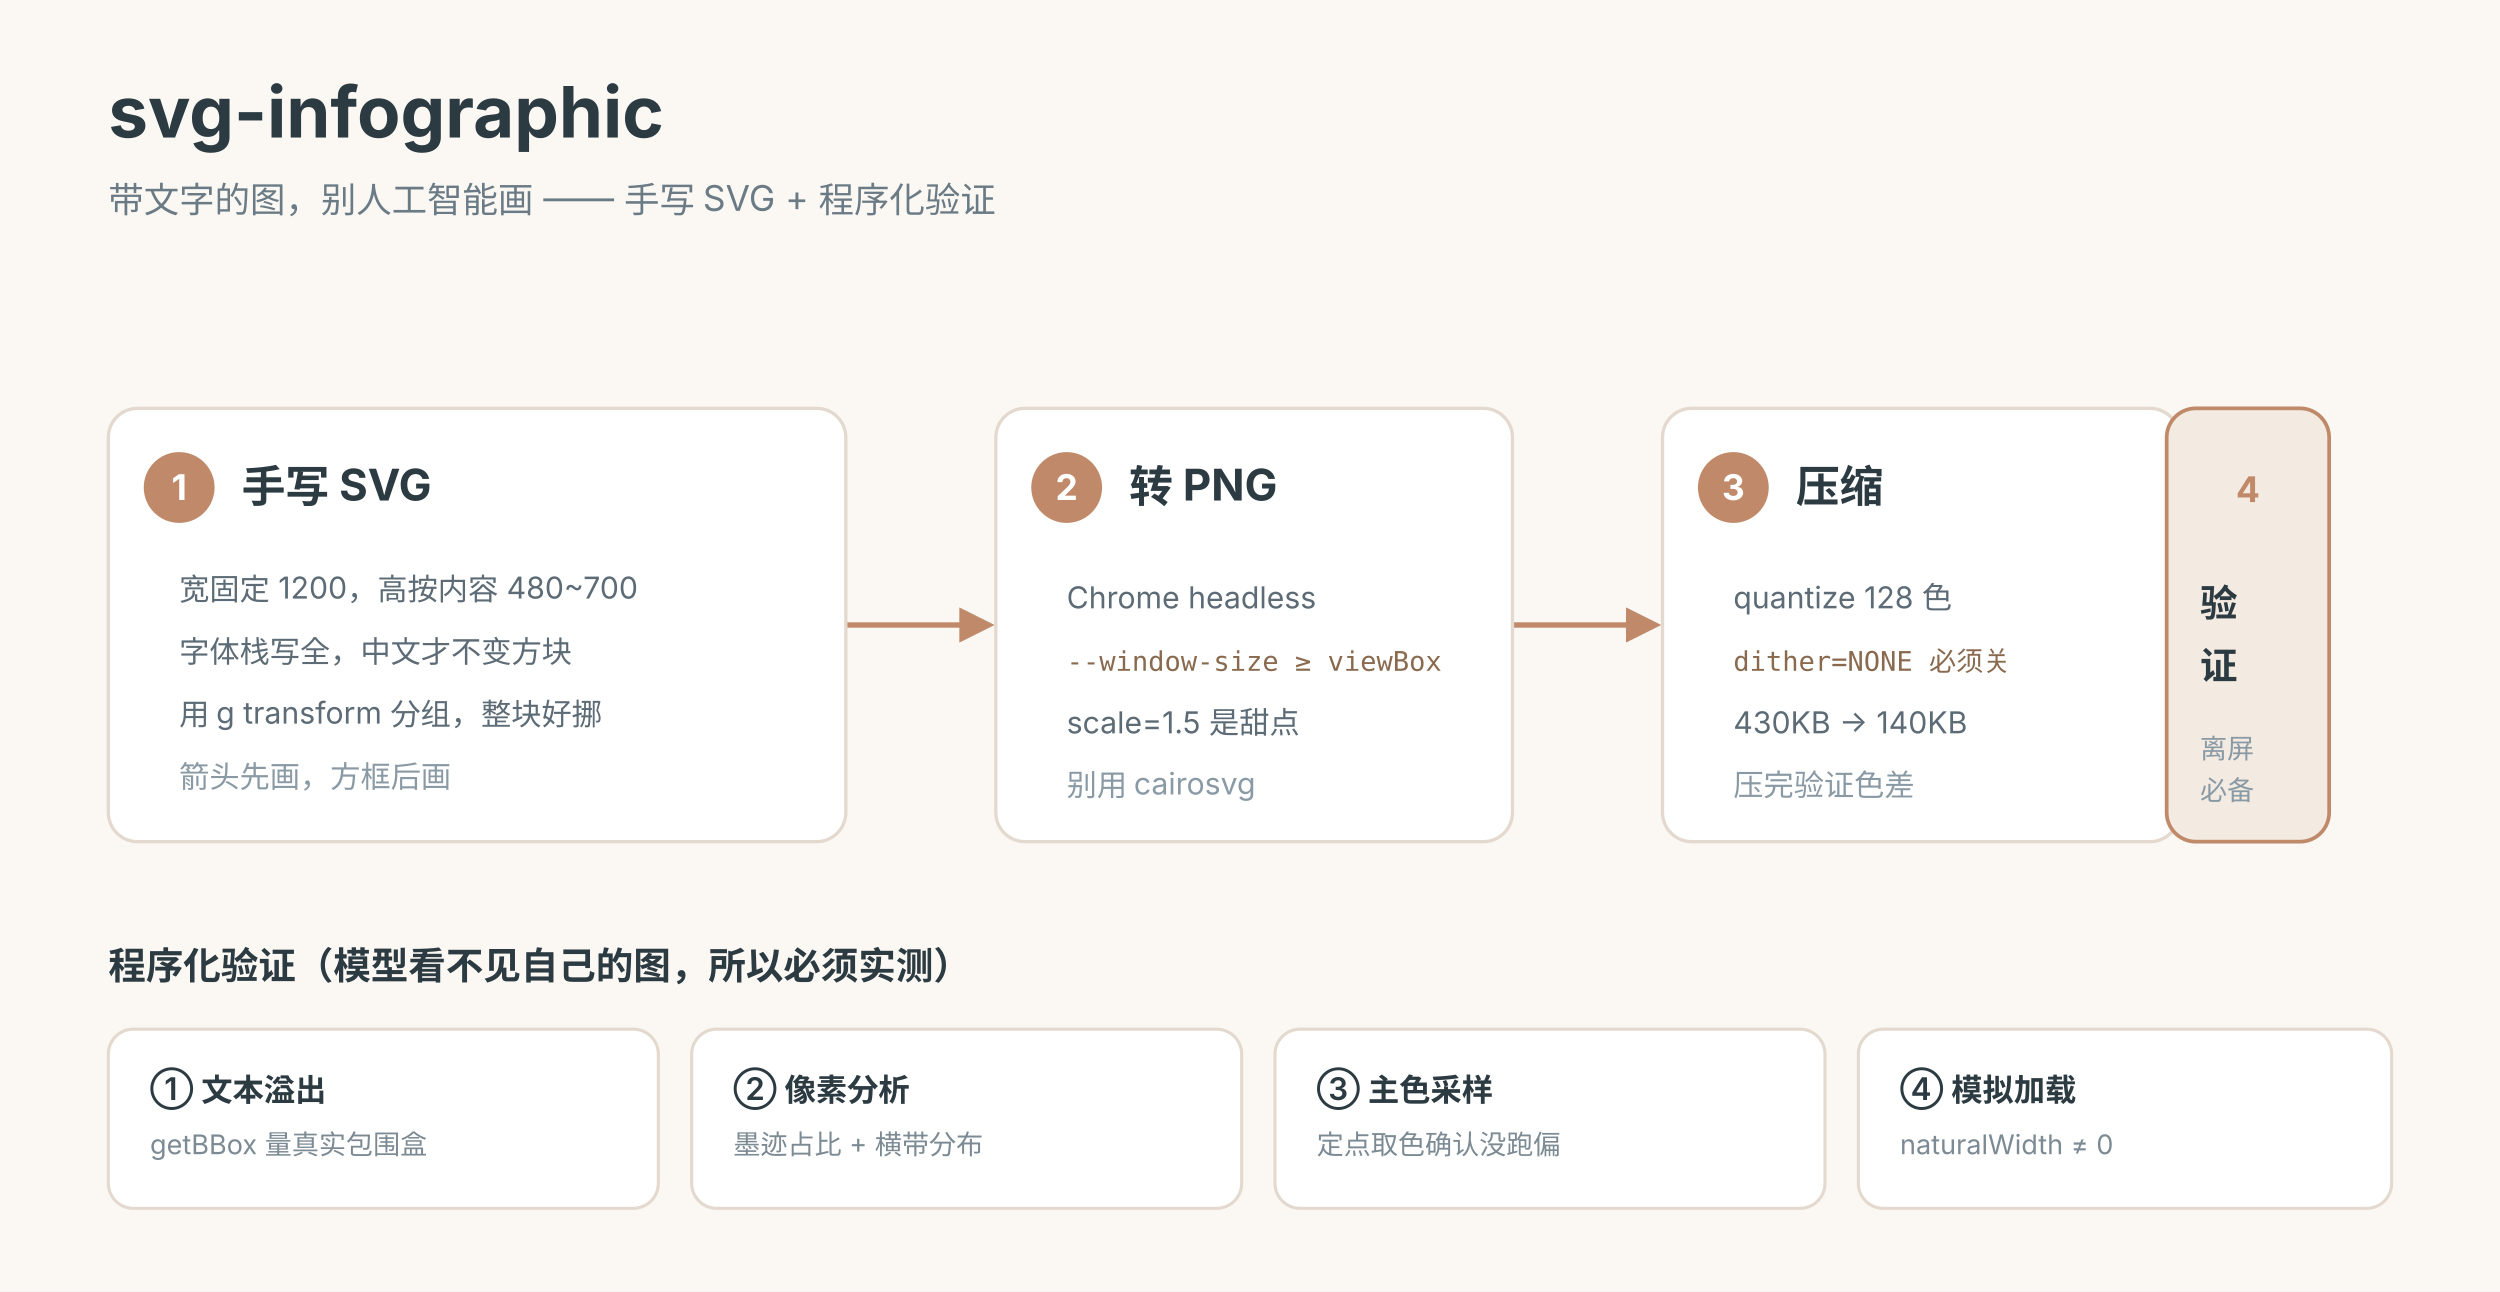
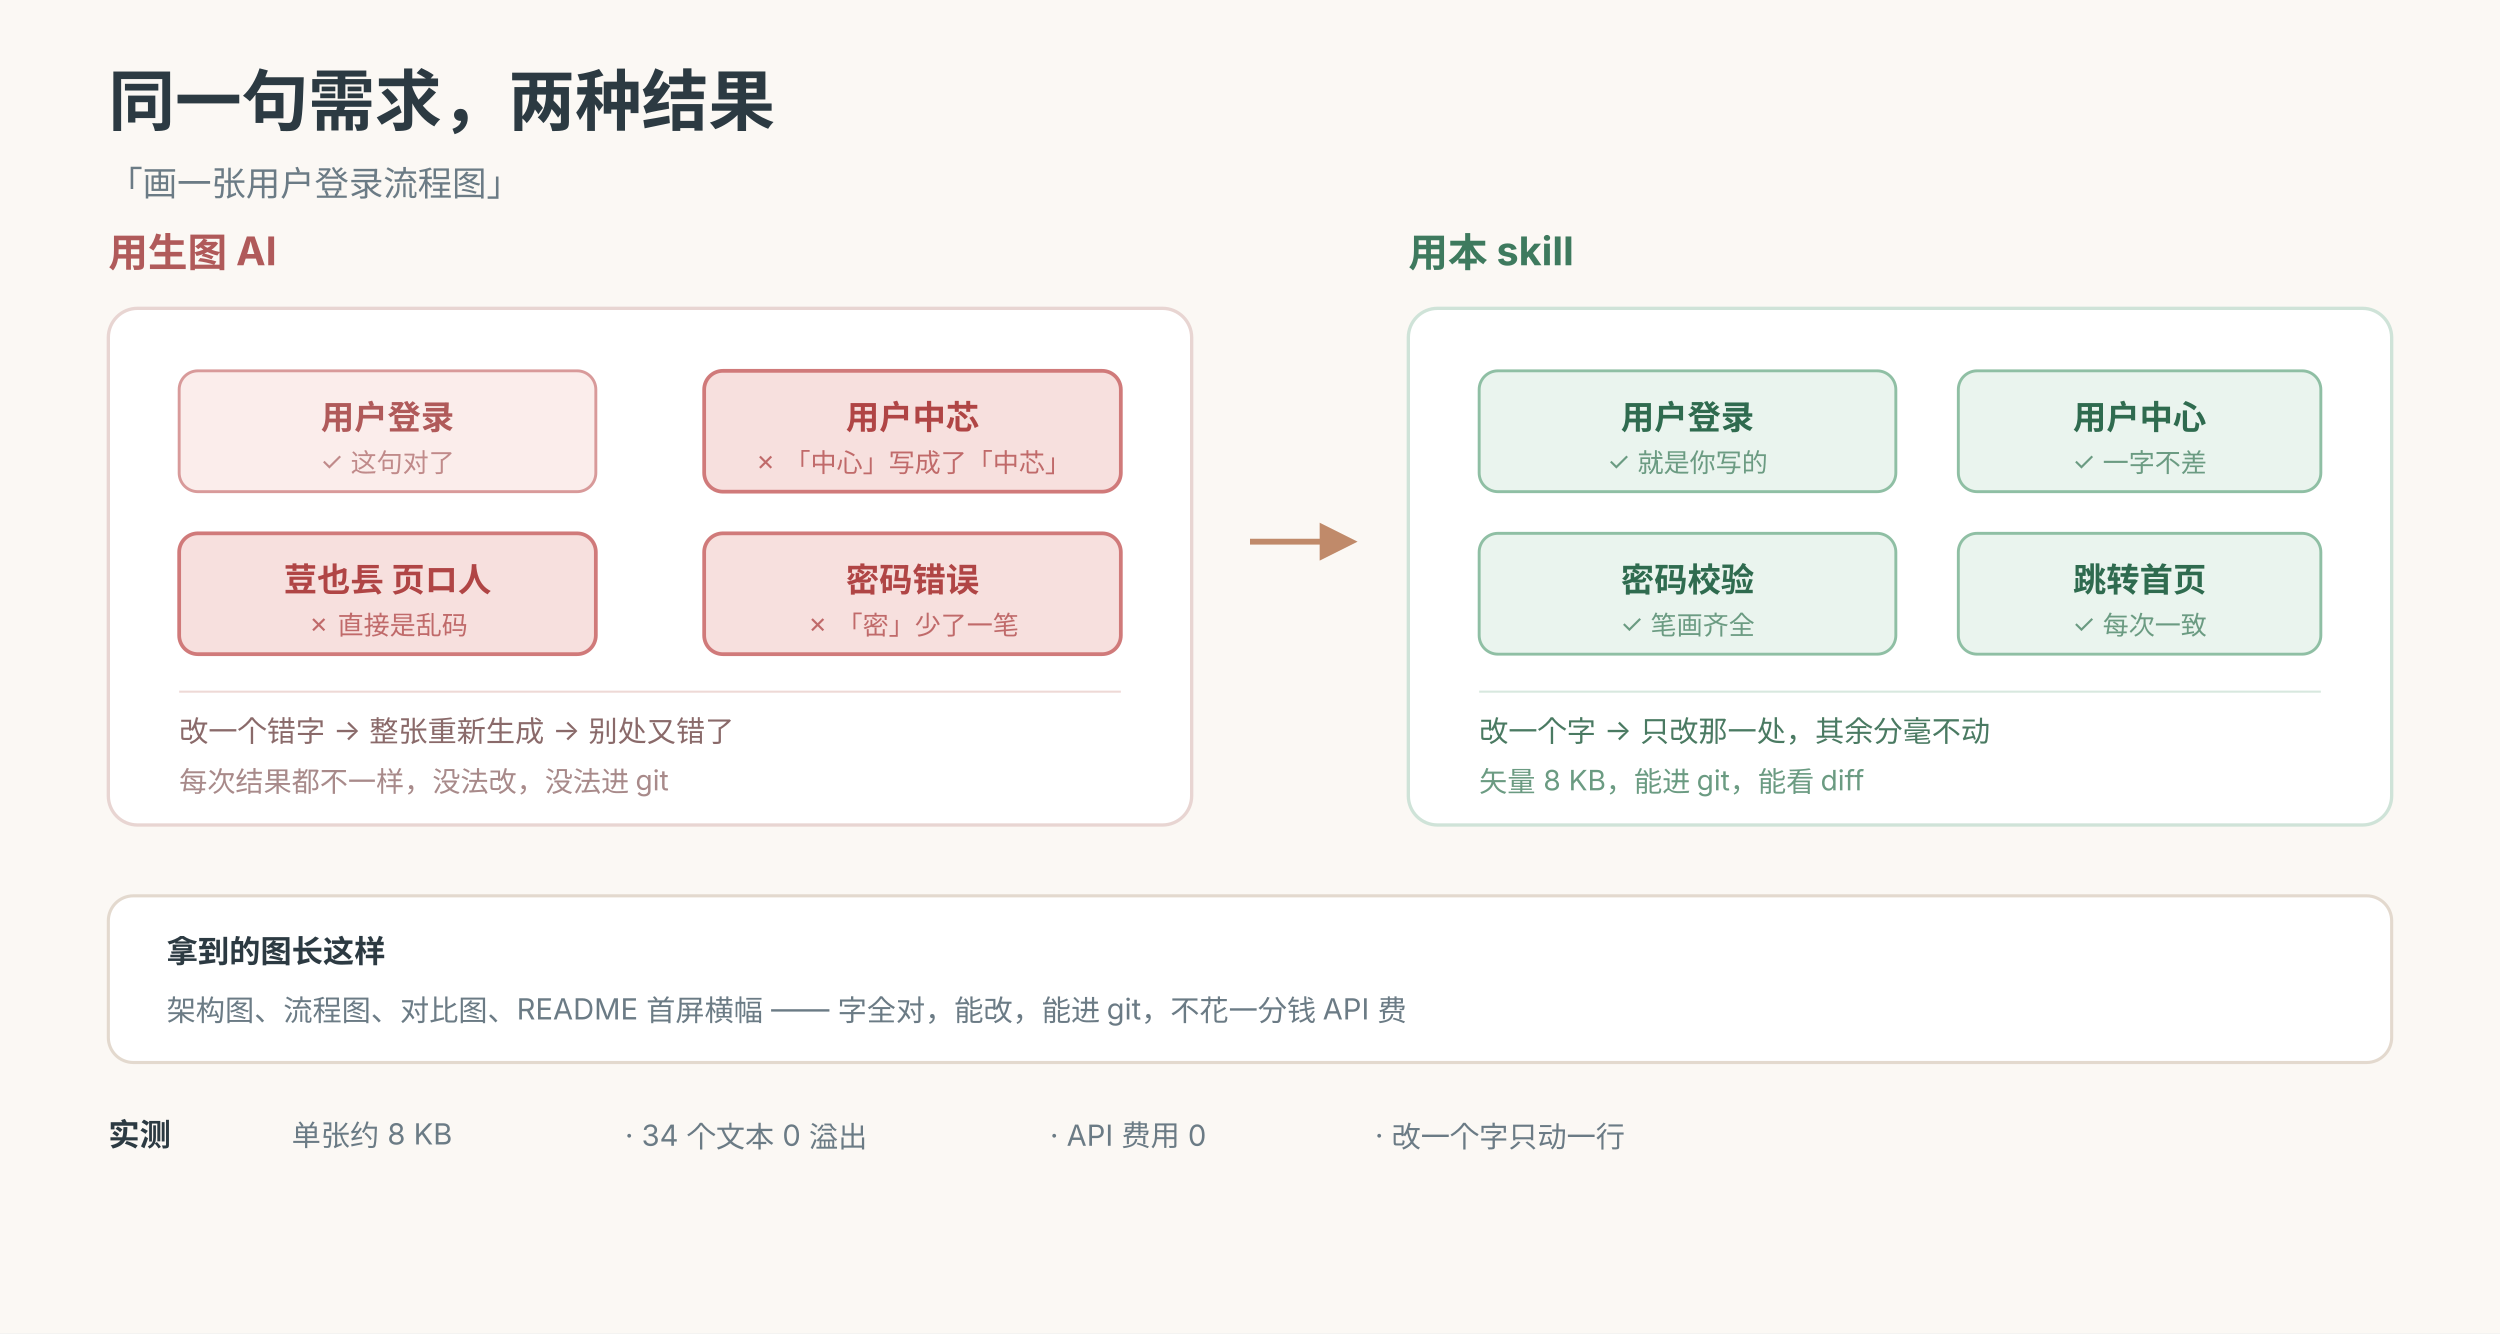
- <svg xmlns="http://www.w3.org/2000/svg" viewBox="0 0 1200 620" width="1200" height="620" role="img" aria-label="svg-infographic：不用生图 AI，手写 SVG 做带准确文字的信息图">
+ <svg xmlns="http://www.w3.org/2000/svg" viewBox="0 0 1200 640" width="1200" height="640" role="img" aria-label="生图 AI 把字画错，本 skill 每个字都写对">
  <defs>
-     <marker id="arr" viewBox="0 0 10 10" refX="8" refY="5" markerWidth="6.5" markerHeight="6.5" orient="auto">
+     <marker id="aw" viewBox="0 0 10 10" refX="8" refY="5" markerWidth="6.5" markerHeight="6.5" orient="auto">
      <path d="M0 0 L10 5 L0 10 z" fill="#C08A6A" />
    </marker>
-     <marker id="arrD" viewBox="0 0 10 10" refX="8" refY="5" markerWidth="6.5" markerHeight="6.5" orient="auto">
-       <path d="M0 0 L10 5 L0 10 z" fill="#8A9AA5" />
-     </marker>
  </defs>
-   <rect width="1200" height="620" fill="#FBF8F4" />
-   <text x="52" y="66" font-family="ui-sans-serif,-apple-system,'PingFang SC','Microsoft YaHei',sans-serif" font-size="34" font-weight="700" fill="#2C3A42">svg-infographic</text>
-   <text x="52" y="102" font-family="ui-sans-serif,-apple-system,'PingFang SC','Microsoft YaHei',sans-serif" font-size="17" fill="#6B7B85">带文字的图，别人工智能画 —— 手写 SVG + 程序化验证</text>
-   <path d="M406 300 L474 300" stroke="#C08A6A" stroke-width="2.6" marker-end="url(#arr)" />
-   <path d="M726 300 L794 300" stroke="#C08A6A" stroke-width="2.6" marker-end="url(#arr)" />
-   <path d="M1046 300 L1114 300" stroke="#C08A6A" stroke-width="2.6" marker-end="url(#arr)" />
-   <g transform="translate(52,196)">
-     <rect width="354" height="208" rx="14" fill="#FFFFFF" stroke="#E3D9CE" stroke-width="1.6" />
-     <circle cx="34" cy="38" r="17" fill="#C08A6A" />
-     <text x="34" y="44" text-anchor="middle" font-family="ui-sans-serif,-apple-system,sans-serif" font-size="17" font-weight="700" fill="#FFFFFF">1</text>
-     <text x="64" y="45" font-family="ui-sans-serif,-apple-system,'PingFang SC','Microsoft YaHei',sans-serif" font-size="21" font-weight="700" fill="#2C3A42">手写 SVG</text>
-     <text x="34" y="92" font-family="ui-sans-serif,-apple-system,'PingFang SC','Microsoft YaHei',sans-serif" font-size="14.5" fill="#5C6B75">宽固定 1200，高按内容 480~700</text>
-     <text x="34" y="122" font-family="ui-sans-serif,-apple-system,'PingFang SC','Microsoft YaHei',sans-serif" font-size="14.5" fill="#5C6B75">字体栈写全，中文才不变方块</text>
-     <text x="34" y="152" font-family="ui-sans-serif,-apple-system,'PingFang SC','Microsoft YaHei',sans-serif" font-size="14.5" fill="#5C6B75">用 g transform 分组，整块好挪</text>
-     <text x="34" y="182" font-family="ui-sans-serif,-apple-system,'PingFang SC','Microsoft YaHei',sans-serif" font-size="14.5" fill="#8A9AA5">箭头先画，方框后画</text>
+   <rect width="1200" height="640" fill="#FBF8F4" />
+   <text x="52" y="60" font-family="ui-sans-serif,-apple-system,'PingFang SC','Microsoft YaHei',sans-serif" font-size="32" font-weight="700" fill="#2C3A42">同一句需求，两种结果</text>
+   <text x="52" y="94" font-family="ui-sans-serif,-apple-system,'PingFang SC','Microsoft YaHei',sans-serif" font-size="16.5" fill="#6B7B85">「画一张用户登录流程图」</text>
+   <g transform="translate(52,128)">
+     <text x="0" y="0" font-family="ui-sans-serif,-apple-system,'PingFang SC','Microsoft YaHei',sans-serif" font-size="19" font-weight="700" fill="#B05A5A">用生图 AI</text>
+     <rect x="0" y="20" width="520" height="248" rx="14" fill="#FFFFFF" stroke="#E8D5D2" stroke-width="1.6" />
+     <rect x="34" y="50" width="200" height="58" rx="9" fill="#FBEDEB" stroke="#D89A9A" stroke-width="1.4" />
+     <text x="134" y="78" text-anchor="middle" font-family="ui-sans-serif,-apple-system,'PingFang SC','Microsoft YaHei',sans-serif" font-size="16" font-weight="600" fill="#B05A5A">用户登录</text>
+     <text x="134" y="98" text-anchor="middle" font-family="ui-sans-serif,-apple-system,'PingFang SC','Microsoft YaHei',sans-serif" font-size="12.5" fill="#C08A8A">✓ 这句对了</text>
+     <rect x="286" y="50" width="200" height="58" rx="9" fill="#F7E0DE" stroke="#D07A7A" stroke-width="1.8" />
+     <text x="386" y="78" text-anchor="middle" font-family="ui-sans-serif,-apple-system,'PingFang SC','Microsoft YaHei',sans-serif" font-size="16" font-weight="600" fill="#B04545">用户中芯</text>
+     <text x="386" y="98" text-anchor="middle" font-family="ui-sans-serif,-apple-system,'PingFang SC','Microsoft YaHei',sans-serif" font-size="12.5" fill="#C06A6A">✗ 「中心」写成了「中芯」</text>
+     <rect x="34" y="128" width="200" height="58" rx="9" fill="#F7E0DE" stroke="#D07A7A" stroke-width="1.8" />
+     <text x="134" y="156" text-anchor="middle" font-family="ui-sans-serif,-apple-system,'PingFang SC','Microsoft YaHei',sans-serif" font-size="16" font-weight="600" fill="#B04545">荳也镸 页ロ人</text>
+     <text x="134" y="176" text-anchor="middle" font-family="ui-sans-serif,-apple-system,'PingFang SC','Microsoft YaHei',sans-serif" font-size="12.5" fill="#C06A6A">✗ 直接是乱码</text>
+     <rect x="286" y="128" width="200" height="58" rx="9" fill="#F7E0DE" stroke="#D07A7A" stroke-width="1.8" />
+     <text x="386" y="156" text-anchor="middle" font-family="ui-sans-serif,-apple-system,'PingFang SC','Microsoft YaHei',sans-serif" font-size="16" font-weight="600" fill="#B04545">密码错误</text>
+     <text x="386" y="176" text-anchor="middle" font-family="ui-sans-serif,-apple-system,'PingFang SC','Microsoft YaHei',sans-serif" font-size="12.5" fill="#C06A6A">✗ 「密」少了一笔</text>
+     <line x1="34" y1="204" x2="486" y2="204" stroke="#EED9D6" stroke-width="1" />
+     <text x="34" y="228" font-family="ui-sans-serif,-apple-system,'PingFang SC','Microsoft YaHei',sans-serif" font-size="14" fill="#8A6A6A">改一个错字 → 整张重新生成 → 别处又错了</text>
+     <text x="34" y="252" font-family="ui-sans-serif,-apple-system,'PingFang SC','Microsoft YaHei',sans-serif" font-size="13.5" fill="#A88A8A">每次结果都不一样，没法改，没法进 git</text>
  </g>
-   <g transform="translate(478,196)">
-     <rect width="248" height="208" rx="14" fill="#FFFFFF" stroke="#E3D9CE" stroke-width="1.6" />
-     <circle cx="34" cy="38" r="17" fill="#C08A6A" />
-     <text x="34" y="44" text-anchor="middle" font-family="ui-sans-serif,-apple-system,sans-serif" font-size="17" font-weight="700" fill="#FFFFFF">2</text>
-     <text x="64" y="45" font-family="ui-sans-serif,-apple-system,'PingFang SC','Microsoft YaHei',sans-serif" font-size="21" font-weight="700" fill="#2C3A42">转 PNG</text>
-     <text x="34" y="96" font-family="ui-sans-serif,-apple-system,'PingFang SC','Microsoft YaHei',sans-serif" font-size="14.5" fill="#5C6B75">Chrome headless</text>
-     <text x="34" y="126" font-family="ui-monospace,Menlo,monospace" font-size="13" fill="#8A6A4F">--window-size ≥ viewBox</text>
-     <text x="34" y="156" font-family="ui-sans-serif,-apple-system,'PingFang SC','Microsoft YaHei',sans-serif" font-size="14.5" fill="#5C6B75">scale=1.5 是甜点</text>
-     <text x="34" y="186" font-family="ui-sans-serif,-apple-system,'PingFang SC','Microsoft YaHei',sans-serif" font-size="14.5" fill="#8A9AA5">别用 cairosvg</text>
+   <path d="M600 260 L648 260" stroke="#C08A6A" stroke-width="2.8" marker-end="url(#aw)" />
+   <g transform="translate(676,128)">
+     <text x="0" y="0" font-family="ui-sans-serif,-apple-system,'PingFang SC','Microsoft YaHei',sans-serif" font-size="19" font-weight="700" fill="#3E7A5E">用本 skill</text>
+     <rect x="0" y="20" width="472" height="248" rx="14" fill="#FFFFFF" stroke="#CFE3D8" stroke-width="1.6" />
+     <rect x="34" y="50" width="200" height="58" rx="9" fill="#EAF4EE" stroke="#8FBFA4" stroke-width="1.4" />
+     <text x="134" y="78" text-anchor="middle" font-family="ui-sans-serif,-apple-system,'PingFang SC','Microsoft YaHei',sans-serif" font-size="16" font-weight="600" fill="#2F6B4F">用户登录</text>
+     <text x="134" y="98" text-anchor="middle" font-family="ui-sans-serif,-apple-system,'PingFang SC','Microsoft YaHei',sans-serif" font-size="12.5" fill="#6B9B82">✓ 就是你写的</text>
+     <rect x="264" y="50" width="174" height="58" rx="9" fill="#EAF4EE" stroke="#8FBFA4" stroke-width="1.4" />
+     <text x="351" y="78" text-anchor="middle" font-family="ui-sans-serif,-apple-system,'PingFang SC','Microsoft YaHei',sans-serif" font-size="16" font-weight="600" fill="#2F6B4F">用户中心</text>
+     <text x="351" y="98" text-anchor="middle" font-family="ui-sans-serif,-apple-system,'PingFang SC','Microsoft YaHei',sans-serif" font-size="12.5" fill="#6B9B82">✓ 一字不差</text>
+     <rect x="34" y="128" width="200" height="58" rx="9" fill="#EAF4EE" stroke="#8FBFA4" stroke-width="1.4" />
+     <text x="134" y="156" text-anchor="middle" font-family="ui-sans-serif,-apple-system,'PingFang SC','Microsoft YaHei',sans-serif" font-size="16" font-weight="600" fill="#2F6B4F">密码校验</text>
+     <text x="134" y="176" text-anchor="middle" font-family="ui-sans-serif,-apple-system,'PingFang SC','Microsoft YaHei',sans-serif" font-size="12.5" fill="#6B9B82">✓ 笔画齐全</text>
+     <rect x="264" y="128" width="174" height="58" rx="9" fill="#EAF4EE" stroke="#8FBFA4" stroke-width="1.4" />
+     <text x="351" y="156" text-anchor="middle" font-family="ui-sans-serif,-apple-system,'PingFang SC','Microsoft YaHei',sans-serif" font-size="16" font-weight="600" fill="#2F6B4F">跳转首页</text>
+     <text x="351" y="176" text-anchor="middle" font-family="ui-sans-serif,-apple-system,'PingFang SC','Microsoft YaHei',sans-serif" font-size="12.5" fill="#6B9B82">✓ 每次一致</text>
+     <line x1="34" y1="204" x2="438" y2="204" stroke="#D8E8DF" stroke-width="1" />
+     <text x="34" y="228" font-family="ui-sans-serif,-apple-system,'PingFang SC','Microsoft YaHei',sans-serif" font-size="14" fill="#4A7A62">改一个字 → 只改那一处，其余分毫不动</text>
+     <text x="34" y="252" font-family="ui-sans-serif,-apple-system,'PingFang SC','Microsoft YaHei',sans-serif" font-size="13.5" fill="#6B9B82">矢量 8 KB，能进 git，能看 diff</text>
  </g>
-   <g transform="translate(798,196)">
-     <rect width="248" height="208" rx="14" fill="#FFFFFF" stroke="#E3D9CE" stroke-width="1.6" />
-     <circle cx="34" cy="38" r="17" fill="#C08A6A" />
-     <text x="34" y="44" text-anchor="middle" font-family="ui-sans-serif,-apple-system,sans-serif" font-size="17" font-weight="700" fill="#FFFFFF">3</text>
-     <text x="64" y="45" font-family="ui-sans-serif,-apple-system,'PingFang SC','Microsoft YaHei',sans-serif" font-size="21" font-weight="700" fill="#2C3A42">压缩</text>
-     <text x="34" y="96" font-family="ui-sans-serif,-apple-system,'PingFang SC','Microsoft YaHei',sans-serif" font-size="14.5" fill="#5C6B75">quantize 128 色</text>
-     <text x="34" y="126" font-family="ui-monospace,Menlo,monospace" font-size="13" fill="#8A6A4F">dither=NONE 必须关</text>
-     <text x="34" y="156" font-family="ui-sans-serif,-apple-system,'PingFang SC','Microsoft YaHei',sans-serif" font-size="14.5" fill="#5C6B75">430KB → 140KB</text>
-     <text x="34" y="186" font-family="ui-sans-serif,-apple-system,'PingFang SC','Microsoft YaHei',sans-serif" font-size="14.5" fill="#8A9AA5">压完验证色差</text>
+   <g transform="translate(52,430)">
+     <rect width="1096" height="80" rx="12" fill="#FFFFFF" stroke="#E3D9CE" stroke-width="1.5" />
+     <text x="28" y="32" font-family="ui-sans-serif,-apple-system,'PingFang SC','Microsoft YaHei',sans-serif" font-size="15" font-weight="700" fill="#2C3A42">拿到的图长这样</text>
+     <text x="28" y="60" font-family="ui-sans-serif,-apple-system,'PingFang SC','Microsoft YaHei',sans-serif" font-size="14" fill="#6B7B85">架构图、流程图、对比图、README 首屏横幅 —— 字全对，能改，能进 git，不花一分钱 API 费</text>
  </g>
-   <g transform="translate(1118,196)">
-     <rect x="-78" width="78" height="208" rx="14" fill="#F3EBE2" stroke="#C08A6A" stroke-width="1.8" />
-     <text x="-39" y="45" text-anchor="middle" font-family="ui-sans-serif,-apple-system,sans-serif" font-size="17" font-weight="700" fill="#C08A6A">4</text>
-     <text x="-62" y="100" font-family="ui-sans-serif,-apple-system,'PingFang SC','Microsoft YaHei',sans-serif" font-size="18" font-weight="700" fill="#2C3A42">验</text>
-     <text x="-62" y="130" font-family="ui-sans-serif,-apple-system,'PingFang SC','Microsoft YaHei',sans-serif" font-size="18" font-weight="700" fill="#2C3A42">证</text>
-     <text x="-62" y="168" font-family="ui-sans-serif,-apple-system,'PingFang SC','Microsoft YaHei',sans-serif" font-size="13" fill="#8A9AA5">离屏</text>
-     <text x="-62" y="188" font-family="ui-sans-serif,-apple-system,'PingFang SC','Microsoft YaHei',sans-serif" font-size="13" fill="#8A9AA5">必备</text>
-   </g>
-   <text x="52" y="470" font-family="ui-sans-serif,-apple-system,'PingFang SC','Microsoft YaHei',sans-serif" font-size="18" font-weight="700" fill="#2C3A42">程序化验证（模型看不见自己的图，所以必须实测）</text>
-   <g transform="translate(52,494)">
-     <rect width="264" height="86" rx="12" fill="#FFFFFF" stroke="#E3D9CE" stroke-width="1.5" />
-     <text x="20" y="34" font-family="ui-sans-serif,-apple-system,'PingFang SC','Microsoft YaHei',sans-serif" font-size="15" font-weight="600" fill="#2C3A42">① 文本溢出</text>
-     <text x="20" y="60" font-family="ui-sans-serif,-apple-system,'PingFang SC','Microsoft YaHei',sans-serif" font-size="13" fill="#7C8A94">getBBox 量真实包围盒</text>
-   </g>
-   <g transform="translate(332,494)">
-     <rect width="264" height="86" rx="12" fill="#FFFFFF" stroke="#E3D9CE" stroke-width="1.5" />
-     <text x="20" y="34" font-family="ui-sans-serif,-apple-system,'PingFang SC','Microsoft YaHei',sans-serif" font-size="15" font-weight="600" fill="#2C3A42">② 像素分析</text>
-     <text x="20" y="60" font-family="ui-sans-serif,-apple-system,'PingFang SC','Microsoft YaHei',sans-serif" font-size="13" fill="#7C8A94">墨迹占比 + 横带分布</text>
-   </g>
-   <g transform="translate(612,494)">
-     <rect width="264" height="86" rx="12" fill="#FFFFFF" stroke="#E3D9CE" stroke-width="1.5" />
-     <text x="20" y="34" font-family="ui-sans-serif,-apple-system,'PingFang SC','Microsoft YaHei',sans-serif" font-size="15" font-weight="600" fill="#2C3A42">③ 主色采样</text>
-     <text x="20" y="60" font-family="ui-sans-serif,-apple-system,'PingFang SC','Microsoft YaHei',sans-serif" font-size="13" fill="#7C8A94">定点取色确认没跑偏</text>
-   </g>
-   <g transform="translate(892,494)">
-     <rect width="256" height="86" rx="12" fill="#FFFFFF" stroke="#E3D9CE" stroke-width="1.5" />
-     <text x="20" y="34" font-family="ui-sans-serif,-apple-system,'PingFang SC','Microsoft YaHei',sans-serif" font-size="15" font-weight="600" fill="#2C3A42">④ 模拟加载</text>
-     <text x="20" y="60" font-family="ui-sans-serif,-apple-system,'PingFang SC','Microsoft YaHei',sans-serif" font-size="13" fill="#7C8A94">naturalWidth ≠ 0</text>
+   <g transform="translate(52,532)">
+     <text x="0" y="18" font-family="ui-sans-serif,-apple-system,'PingFang SC','Microsoft YaHei',sans-serif" font-size="15" font-weight="700" fill="#2C3A42">实测</text>
+     <text x="88" y="18" font-family="ui-sans-serif,-apple-system,'PingFang SC','Microsoft YaHei',sans-serif" font-size="14" fill="#6B7B85">单张约 8 KB</text>
+     <text x="248" y="18" font-family="ui-sans-serif,-apple-system,'PingFang SC','Microsoft YaHei',sans-serif" font-size="14" fill="#6B7B85">·  34 个文本 0 溢出</text>
+     <text x="452" y="18" font-family="ui-sans-serif,-apple-system,'PingFang SC','Microsoft YaHei',sans-serif" font-size="14" fill="#6B7B85">·  API 费用 0</text>
+     <text x="608" y="18" font-family="ui-sans-serif,-apple-system,'PingFang SC','Microsoft YaHei',sans-serif" font-size="14" fill="#6B7B85">·  改一个字只动一行</text>
  </g>
</svg>
